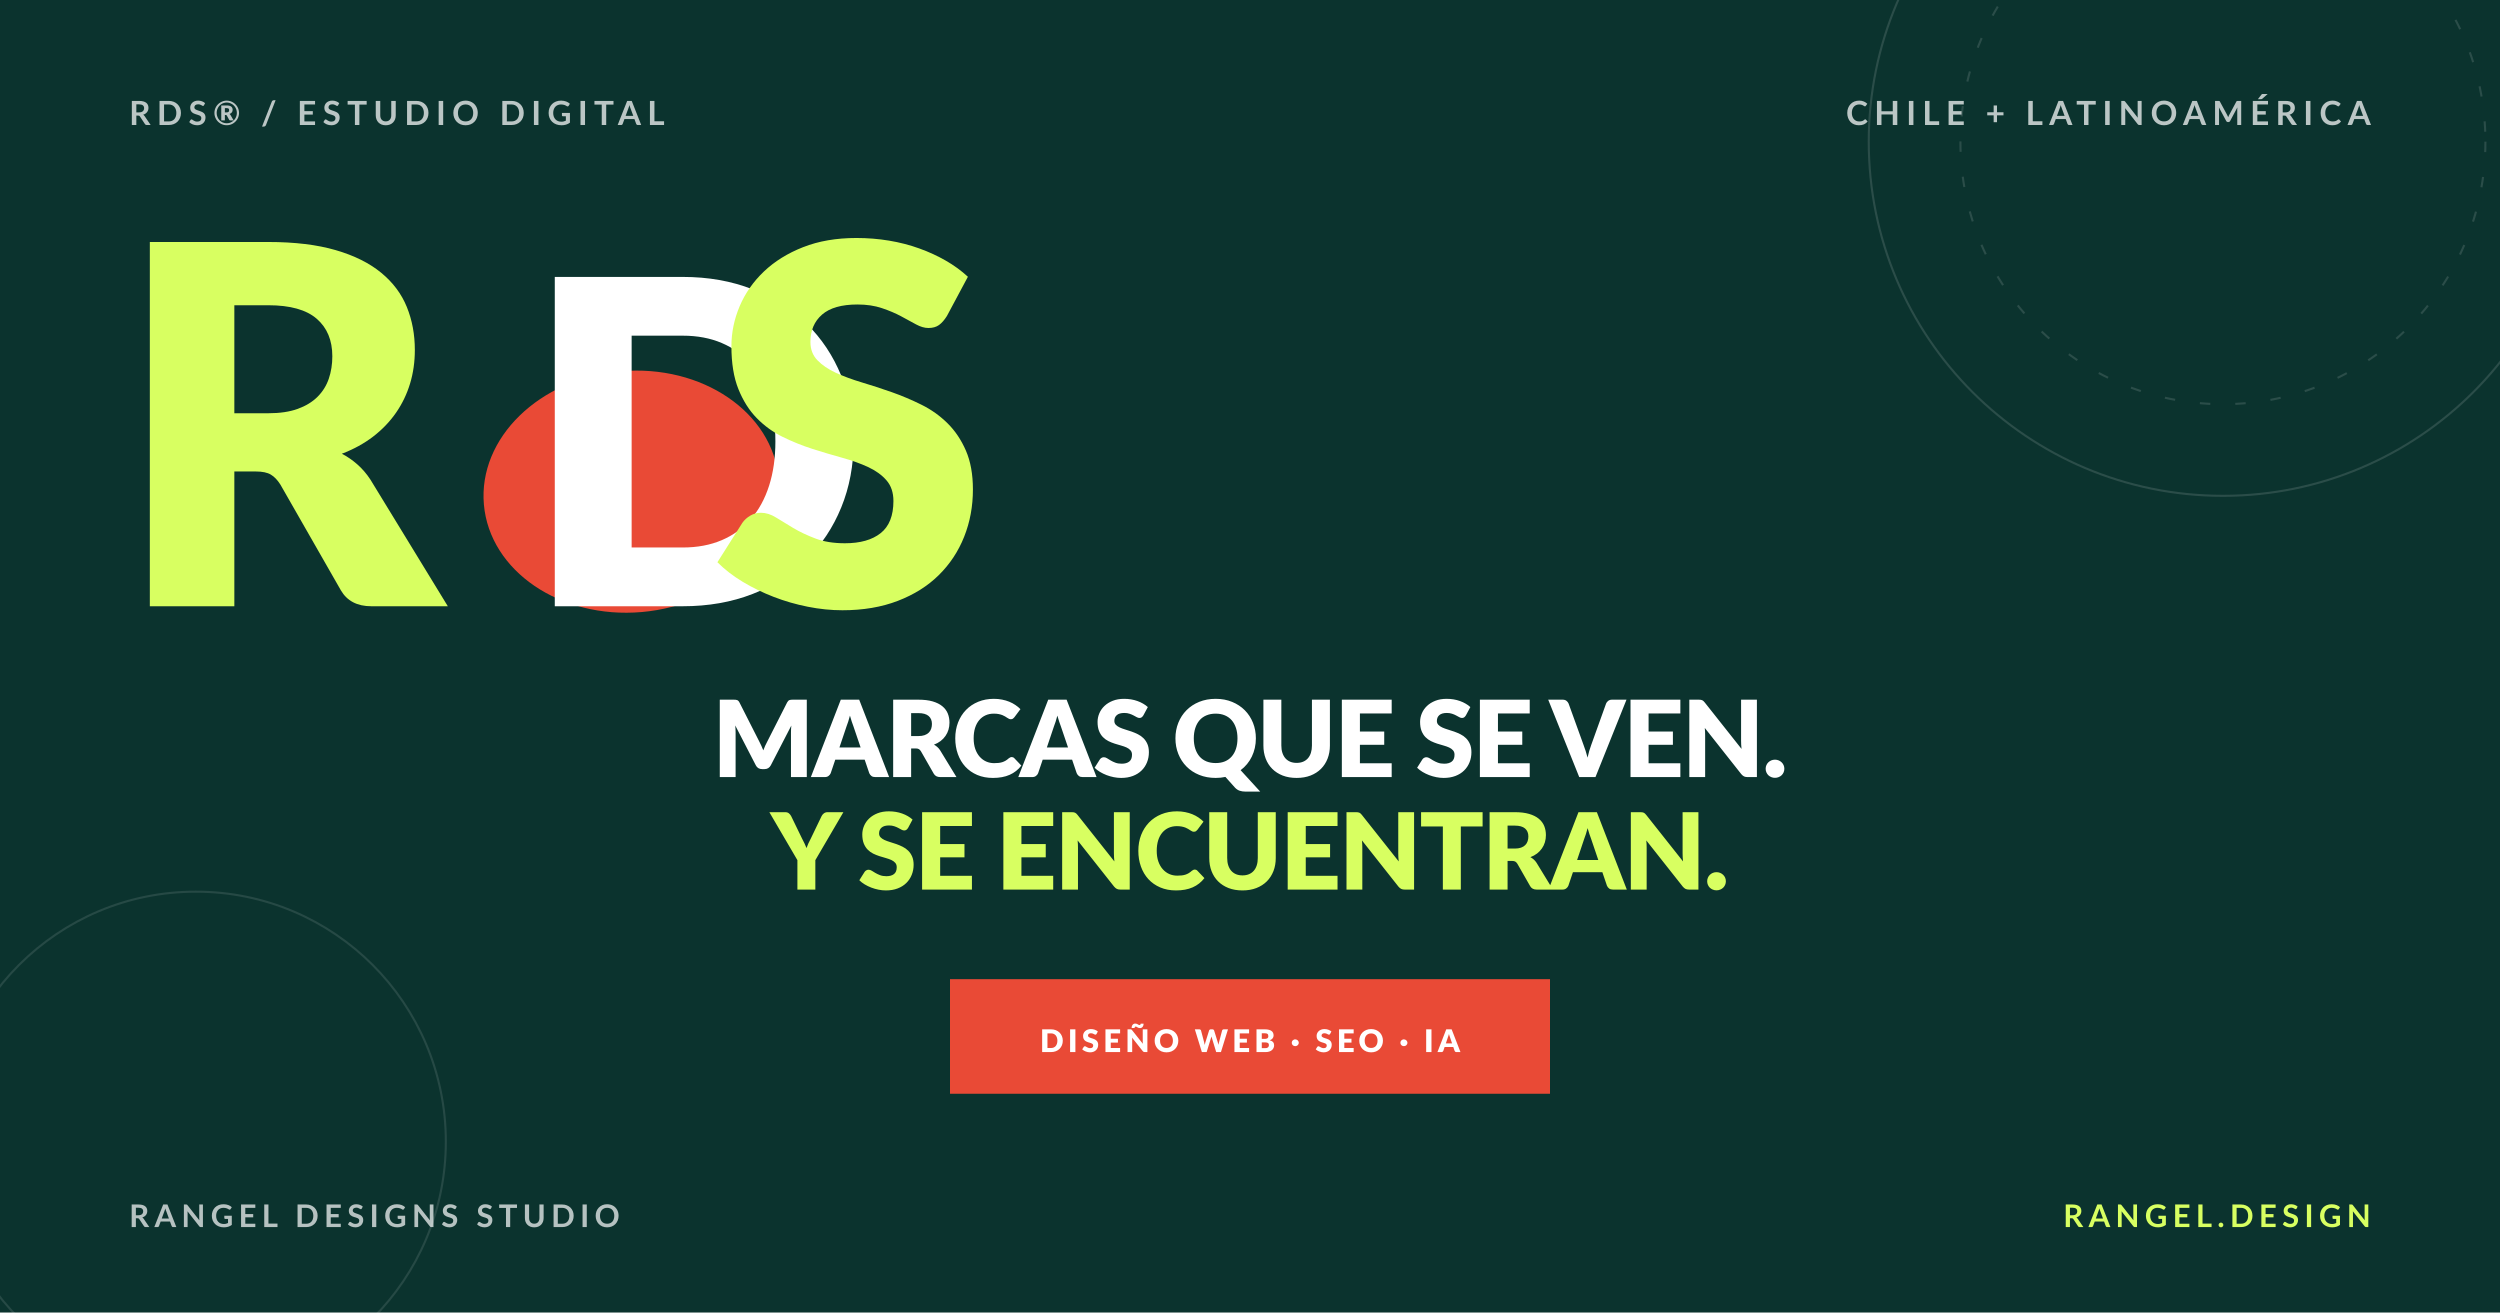
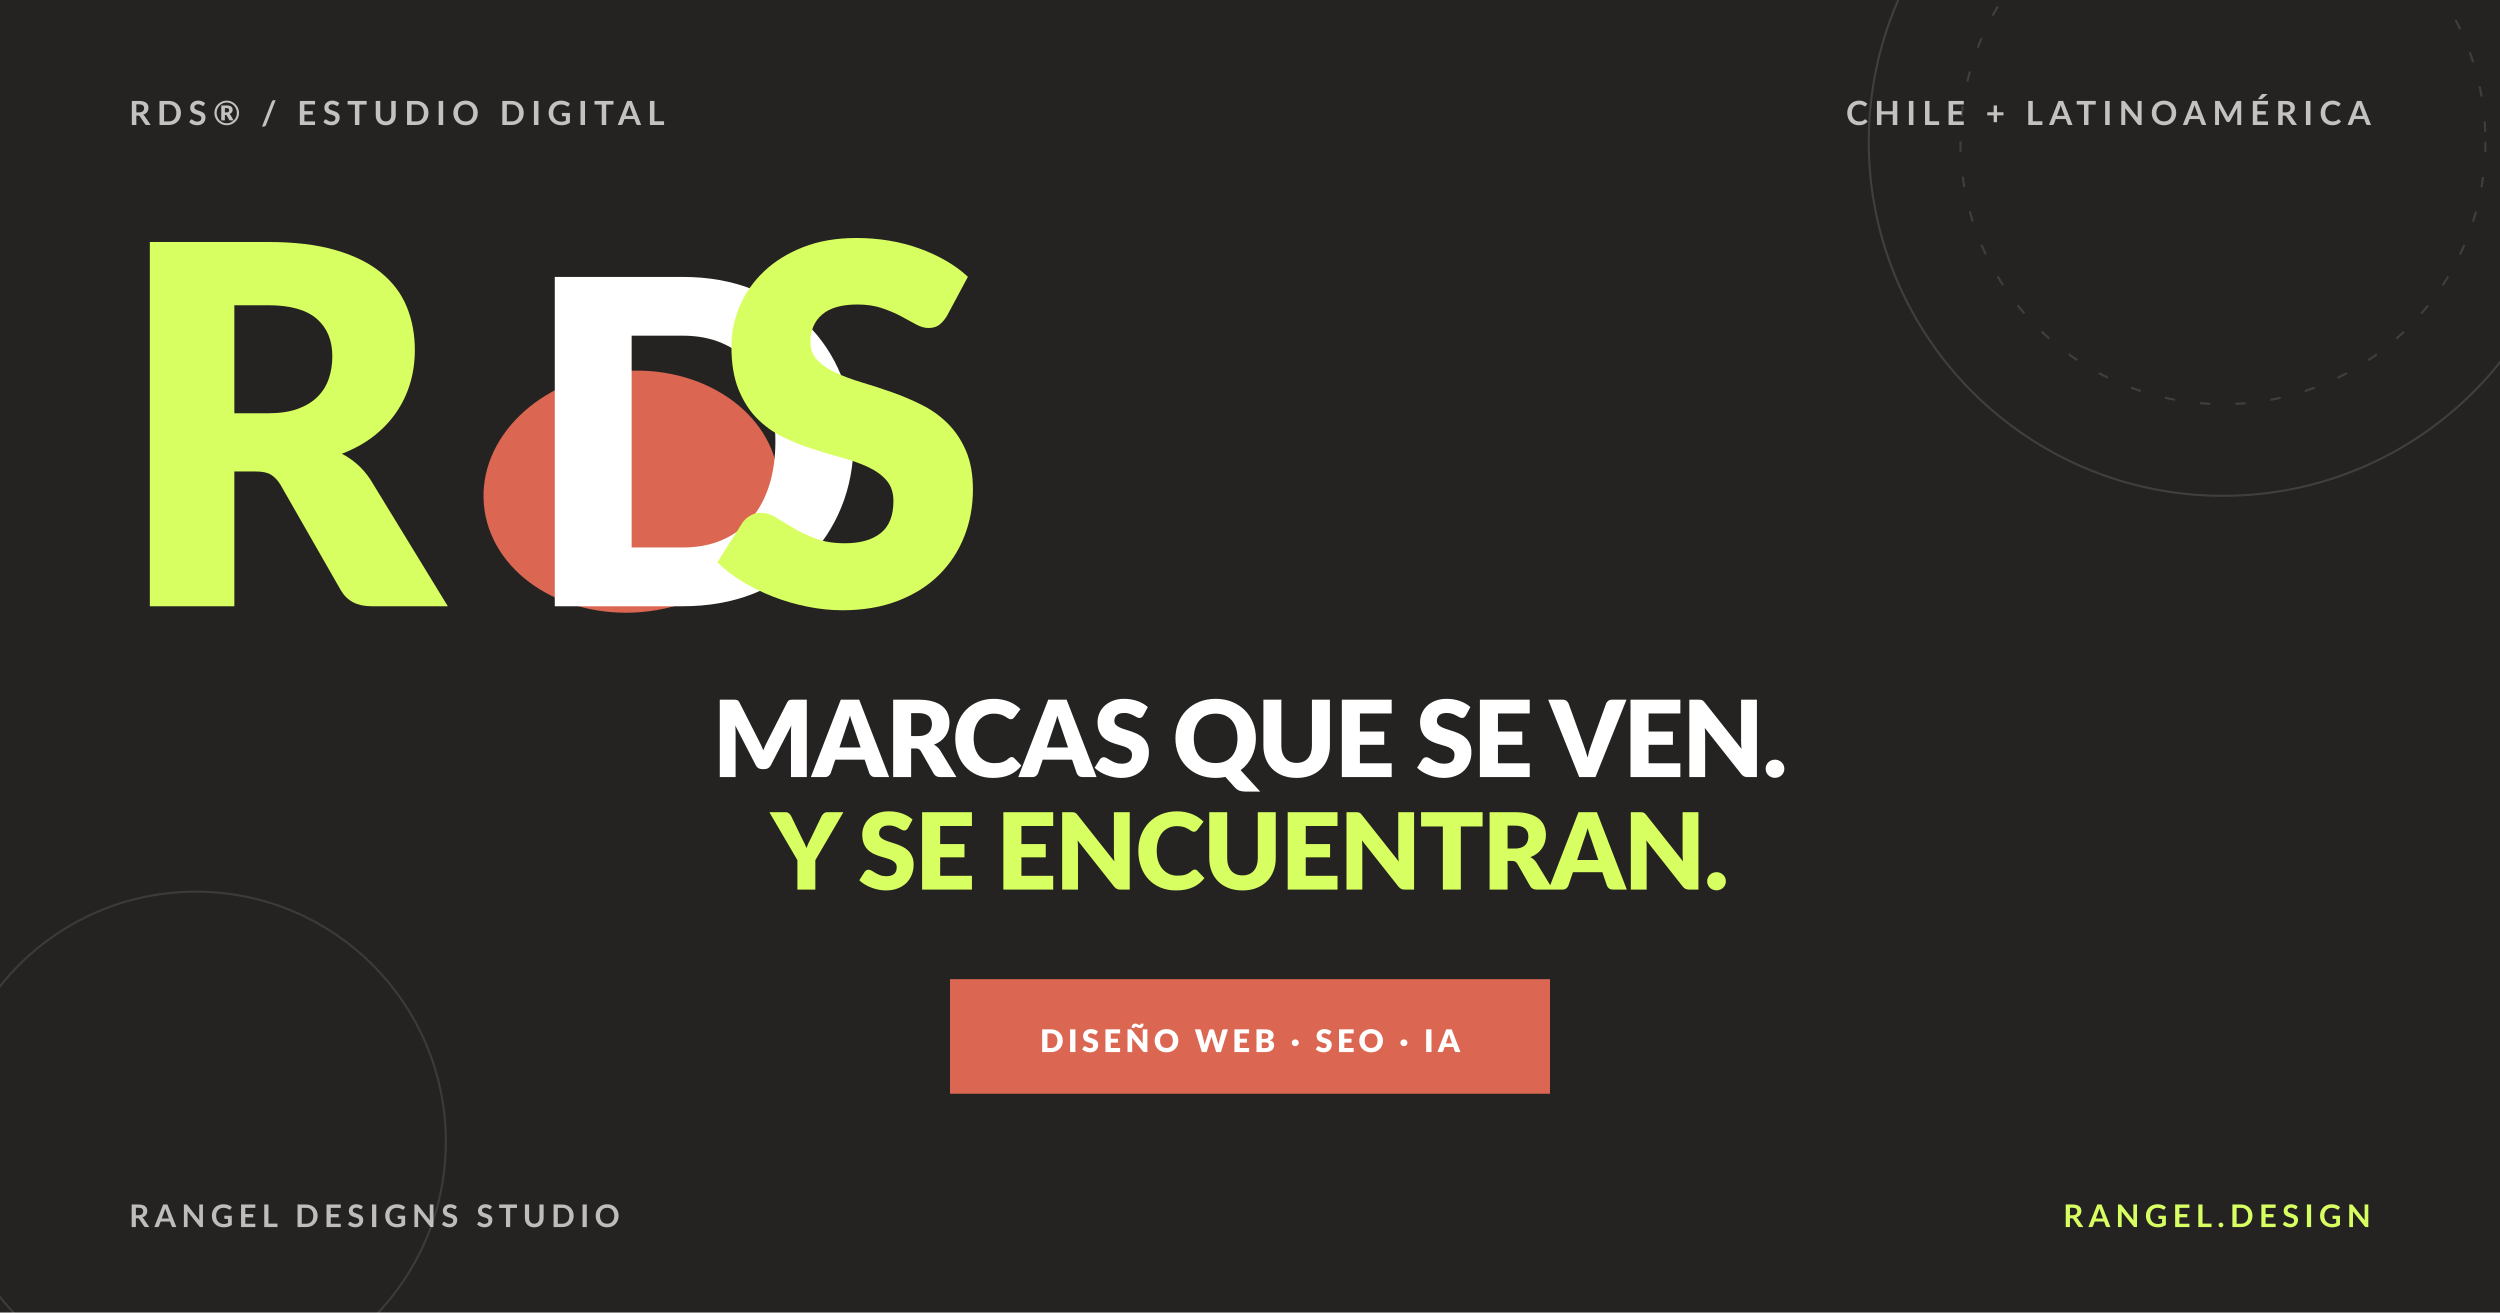
<svg xmlns="http://www.w3.org/2000/svg" width="1200" height="630" viewBox="0 0 1200 630">
-   <rect width="1200" height="630" fill="#0B332E" />
+   <rect width="1200" height="630" fill="#252321" />
  <circle cx="1067" cy="68" r="170" fill="none" stroke="#FFFFFF" stroke-opacity=".13" />
  <circle cx="1067" cy="68" r="126" fill="none" stroke="#FFFFFF" stroke-opacity=".13" stroke-dasharray="5 12" />
  <circle cx="94" cy="548" r="120" fill="none" stroke="#FFFFFF" stroke-opacity=".11" />
  <text x="62" y="60" fill="#FFFFFF" fill-opacity=".72" font-family="Lato,Arial,sans-serif" font-size="16" font-weight="700" letter-spacing="3">RDS® / ESTUDIO DIGITAL</text>
  <text x="1138" y="60" text-anchor="end" fill="#FFFFFF" fill-opacity=".72" font-family="Lato,Arial,sans-serif" font-size="16" font-weight="700" letter-spacing="3">CHILE + LATINOAMÉRICA</text>
  <g font-family="Lato,Arial,sans-serif" font-weight="900">
    <text x="55" y="291" fill="#D8FF61" font-size="240" letter-spacing="-18">R</text>
-     <ellipse cx="303" cy="236" rx="71" ry="58" fill="#E94A36" transform="rotate(-5 303 236)" />
+     <ellipse cx="303" cy="236" rx="71" ry="58" fill="#DB6753" transform="rotate(-5 303 236)" />
    <text x="251" y="291" fill="#FFFFFF" font-size="217" letter-spacing="-12">D</text>
    <text x="341" y="291" fill="#D8FF61" font-size="240" letter-spacing="-18">S</text>
  </g>
  <text x="600" y="373" text-anchor="middle" fill="#FFFFFF" font-family="Lato,Arial,sans-serif" font-size="51" font-weight="900" letter-spacing="-1">MARCAS QUE SE VEN.</text>
  <text x="600" y="427" text-anchor="middle" fill="#D8FF61" font-family="Lato,Arial,sans-serif" font-size="51" font-weight="900" letter-spacing="-1">Y SE ENCUENTRAN.</text>
-   <rect x="456" y="470" width="288" height="55" fill="#E94A36" />
+   <rect x="456" y="470" width="288" height="55" fill="#DB6753" />
  <text x="600" y="505" text-anchor="middle" fill="#FFFFFF" font-family="Lato,Arial,sans-serif" font-size="15" font-weight="900" letter-spacing="2">DISEÑO WEB · SEO · IA</text>
  <text x="62" y="589" fill="#FFFFFF" fill-opacity=".7" font-family="Lato,Arial,sans-serif" font-size="15" font-weight="700" letter-spacing="2.5">RANGEL DESIGNS STUDIO</text>
  <text x="1138" y="589" text-anchor="end" fill="#D8FF61" font-family="Lato,Arial,sans-serif" font-size="15" font-weight="700" letter-spacing="2.5">RANGEL.DESIGN</text>
</svg>
